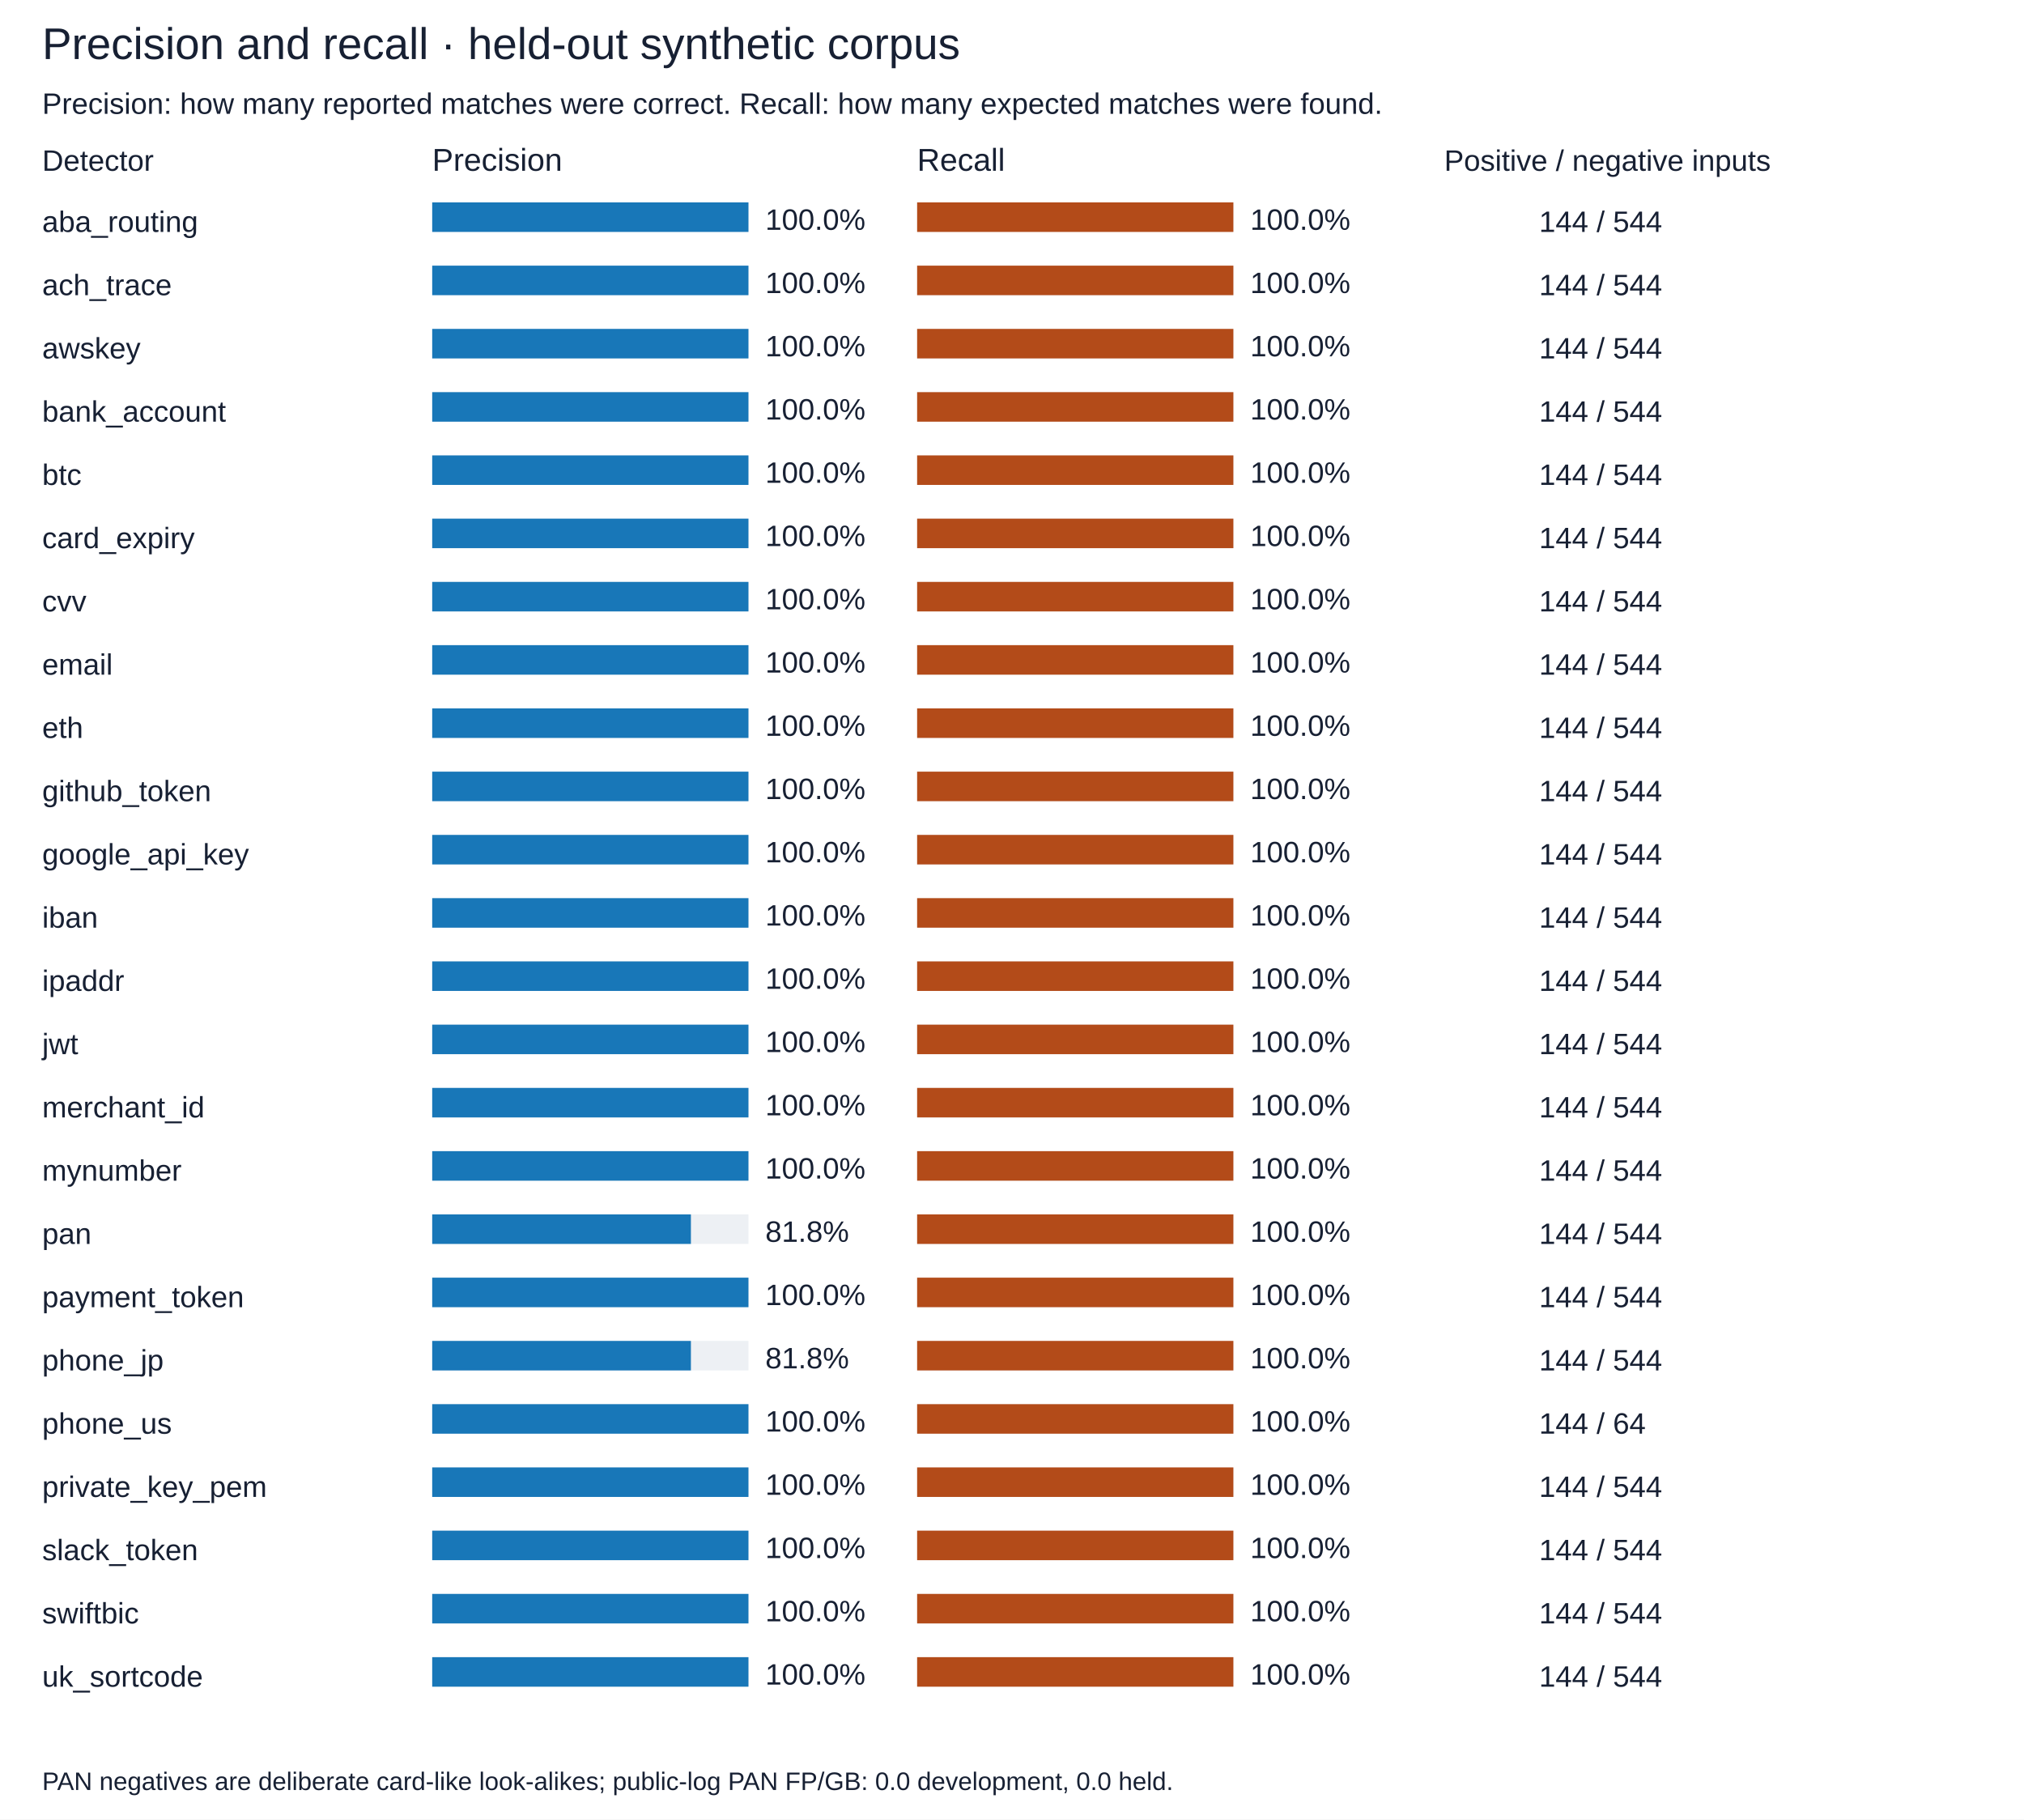
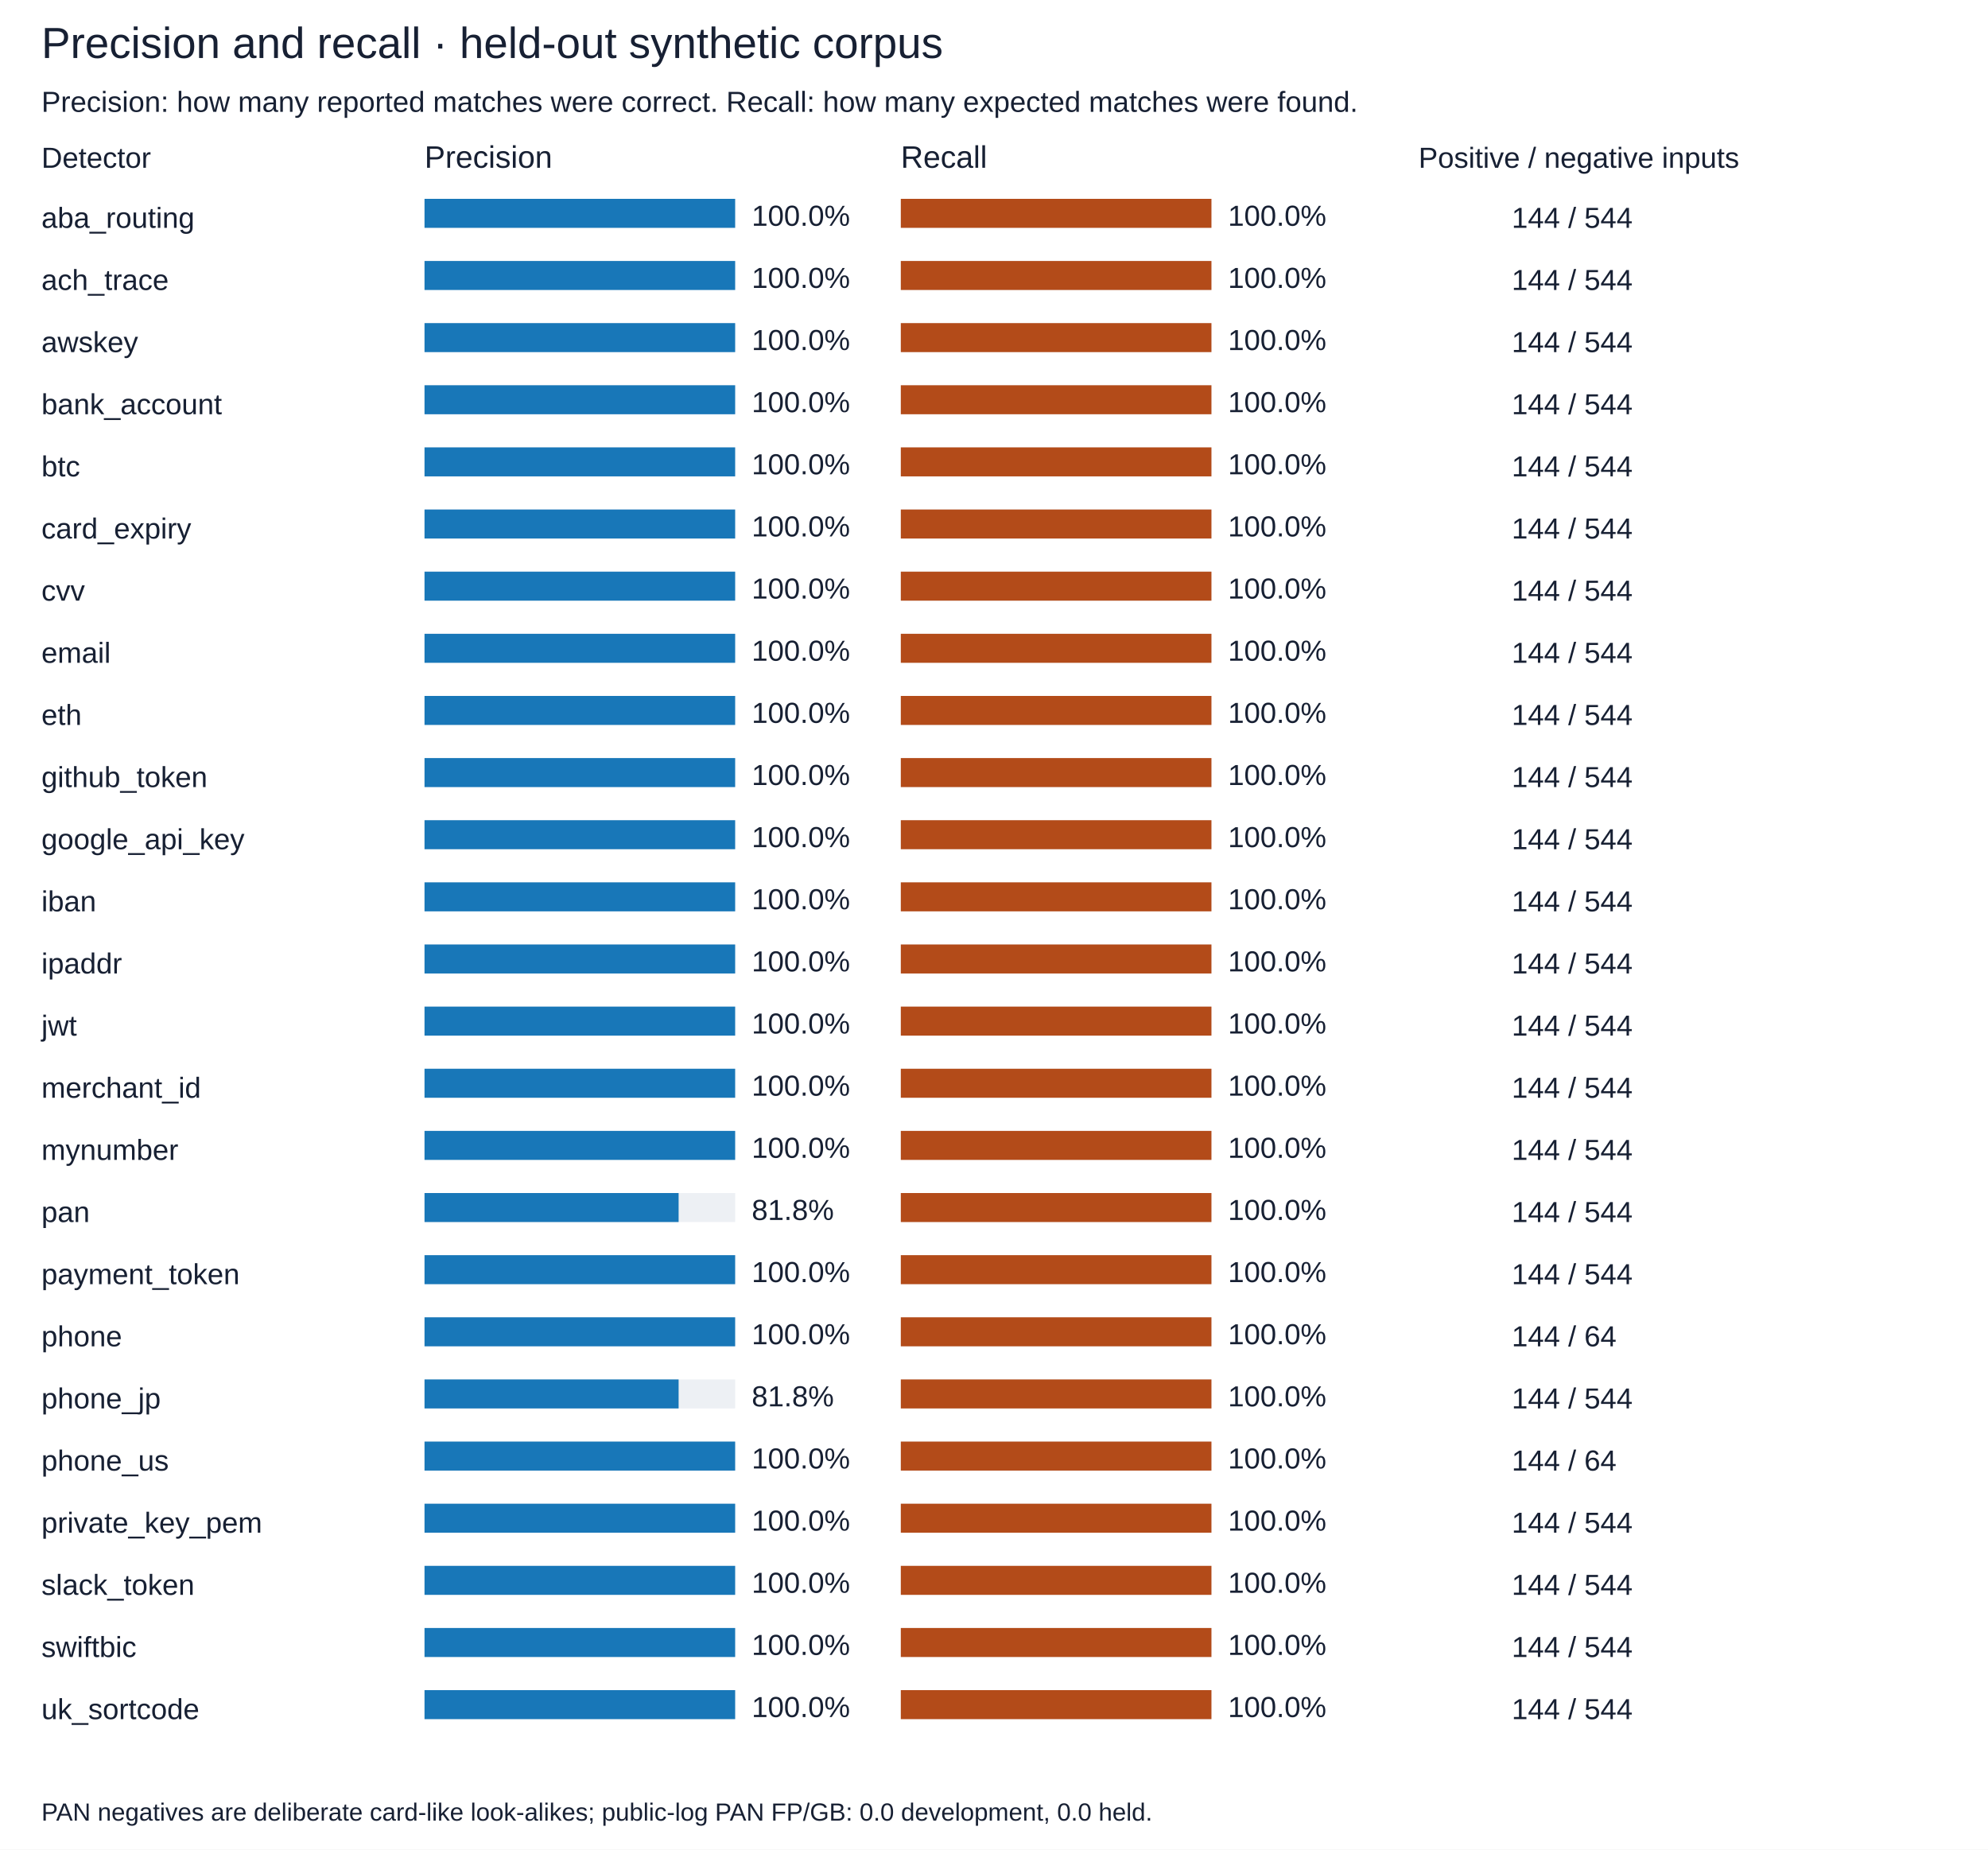
- <svg xmlns="http://www.w3.org/2000/svg" width="960" height="863" viewBox="0 0 960 863" role="img">
+ <svg xmlns="http://www.w3.org/2000/svg" width="960" height="893" viewBox="0 0 960 893" role="img">
  <rect width="100%" height="100%" fill="white" />
  <g font-family="Arial, sans-serif" font-size="14" fill="#172033">
    <text x="20" y="28" font-size="21">Precision and recall · held-out synthetic corpus</text>
    <text x="20" y="54" font-size="14">Precision: how many reported matches were correct. Recall: how many expected matches were found.</text>
    <text x="20" y="81" font-size="14">Detector</text>
    <text x="205" y="81" font-size="15">Precision</text>
    <text x="435" y="81" font-size="15">Recall</text>
    <text x="685" y="81" font-size="14">Positive / negative inputs</text>
    <text x="20" y="110" font-size="14">aba_routing</text>
    <rect x="205" y="96" width="150" height="14" fill="#edf0f4" />
    <rect x="205" y="96" width="150.00" height="14" fill="#1877b8" />
    <text x="363" y="109" font-size="14">100.0%</text>
    <rect x="435" y="96" width="150" height="14" fill="#edf0f4" />
    <rect x="435" y="96" width="150.00" height="14" fill="#b34b19" />
    <text x="593" y="109" font-size="14">100.0%</text>
    <text x="730" y="110" font-size="14">144 / 544</text>
    <text x="20" y="140" font-size="14">ach_trace</text>
    <rect x="205" y="126" width="150" height="14" fill="#edf0f4" />
    <rect x="205" y="126" width="150.00" height="14" fill="#1877b8" />
    <text x="363" y="139" font-size="14">100.0%</text>
    <rect x="435" y="126" width="150" height="14" fill="#edf0f4" />
    <rect x="435" y="126" width="150.00" height="14" fill="#b34b19" />
    <text x="593" y="139" font-size="14">100.0%</text>
    <text x="730" y="140" font-size="14">144 / 544</text>
    <text x="20" y="170" font-size="14">awskey</text>
    <rect x="205" y="156" width="150" height="14" fill="#edf0f4" />
    <rect x="205" y="156" width="150.00" height="14" fill="#1877b8" />
    <text x="363" y="169" font-size="14">100.0%</text>
    <rect x="435" y="156" width="150" height="14" fill="#edf0f4" />
    <rect x="435" y="156" width="150.00" height="14" fill="#b34b19" />
    <text x="593" y="169" font-size="14">100.0%</text>
    <text x="730" y="170" font-size="14">144 / 544</text>
    <text x="20" y="200" font-size="14">bank_account</text>
    <rect x="205" y="186" width="150" height="14" fill="#edf0f4" />
    <rect x="205" y="186" width="150.00" height="14" fill="#1877b8" />
    <text x="363" y="199" font-size="14">100.0%</text>
    <rect x="435" y="186" width="150" height="14" fill="#edf0f4" />
    <rect x="435" y="186" width="150.00" height="14" fill="#b34b19" />
    <text x="593" y="199" font-size="14">100.0%</text>
    <text x="730" y="200" font-size="14">144 / 544</text>
    <text x="20" y="230" font-size="14">btc</text>
    <rect x="205" y="216" width="150" height="14" fill="#edf0f4" />
    <rect x="205" y="216" width="150.00" height="14" fill="#1877b8" />
    <text x="363" y="229" font-size="14">100.0%</text>
    <rect x="435" y="216" width="150" height="14" fill="#edf0f4" />
    <rect x="435" y="216" width="150.00" height="14" fill="#b34b19" />
    <text x="593" y="229" font-size="14">100.0%</text>
    <text x="730" y="230" font-size="14">144 / 544</text>
    <text x="20" y="260" font-size="14">card_expiry</text>
    <rect x="205" y="246" width="150" height="14" fill="#edf0f4" />
    <rect x="205" y="246" width="150.00" height="14" fill="#1877b8" />
    <text x="363" y="259" font-size="14">100.0%</text>
    <rect x="435" y="246" width="150" height="14" fill="#edf0f4" />
    <rect x="435" y="246" width="150.00" height="14" fill="#b34b19" />
    <text x="593" y="259" font-size="14">100.0%</text>
    <text x="730" y="260" font-size="14">144 / 544</text>
    <text x="20" y="290" font-size="14">cvv</text>
    <rect x="205" y="276" width="150" height="14" fill="#edf0f4" />
    <rect x="205" y="276" width="150.00" height="14" fill="#1877b8" />
    <text x="363" y="289" font-size="14">100.0%</text>
    <rect x="435" y="276" width="150" height="14" fill="#edf0f4" />
    <rect x="435" y="276" width="150.00" height="14" fill="#b34b19" />
    <text x="593" y="289" font-size="14">100.0%</text>
    <text x="730" y="290" font-size="14">144 / 544</text>
    <text x="20" y="320" font-size="14">email</text>
    <rect x="205" y="306" width="150" height="14" fill="#edf0f4" />
    <rect x="205" y="306" width="150.00" height="14" fill="#1877b8" />
    <text x="363" y="319" font-size="14">100.0%</text>
    <rect x="435" y="306" width="150" height="14" fill="#edf0f4" />
    <rect x="435" y="306" width="150.00" height="14" fill="#b34b19" />
    <text x="593" y="319" font-size="14">100.0%</text>
    <text x="730" y="320" font-size="14">144 / 544</text>
    <text x="20" y="350" font-size="14">eth</text>
    <rect x="205" y="336" width="150" height="14" fill="#edf0f4" />
    <rect x="205" y="336" width="150.00" height="14" fill="#1877b8" />
    <text x="363" y="349" font-size="14">100.0%</text>
    <rect x="435" y="336" width="150" height="14" fill="#edf0f4" />
    <rect x="435" y="336" width="150.00" height="14" fill="#b34b19" />
    <text x="593" y="349" font-size="14">100.0%</text>
    <text x="730" y="350" font-size="14">144 / 544</text>
    <text x="20" y="380" font-size="14">github_token</text>
    <rect x="205" y="366" width="150" height="14" fill="#edf0f4" />
    <rect x="205" y="366" width="150.00" height="14" fill="#1877b8" />
    <text x="363" y="379" font-size="14">100.0%</text>
    <rect x="435" y="366" width="150" height="14" fill="#edf0f4" />
    <rect x="435" y="366" width="150.00" height="14" fill="#b34b19" />
    <text x="593" y="379" font-size="14">100.0%</text>
    <text x="730" y="380" font-size="14">144 / 544</text>
    <text x="20" y="410" font-size="14">google_api_key</text>
    <rect x="205" y="396" width="150" height="14" fill="#edf0f4" />
    <rect x="205" y="396" width="150.00" height="14" fill="#1877b8" />
    <text x="363" y="409" font-size="14">100.0%</text>
    <rect x="435" y="396" width="150" height="14" fill="#edf0f4" />
    <rect x="435" y="396" width="150.00" height="14" fill="#b34b19" />
    <text x="593" y="409" font-size="14">100.0%</text>
    <text x="730" y="410" font-size="14">144 / 544</text>
    <text x="20" y="440" font-size="14">iban</text>
    <rect x="205" y="426" width="150" height="14" fill="#edf0f4" />
    <rect x="205" y="426" width="150.00" height="14" fill="#1877b8" />
    <text x="363" y="439" font-size="14">100.0%</text>
    <rect x="435" y="426" width="150" height="14" fill="#edf0f4" />
    <rect x="435" y="426" width="150.00" height="14" fill="#b34b19" />
    <text x="593" y="439" font-size="14">100.0%</text>
    <text x="730" y="440" font-size="14">144 / 544</text>
    <text x="20" y="470" font-size="14">ipaddr</text>
    <rect x="205" y="456" width="150" height="14" fill="#edf0f4" />
    <rect x="205" y="456" width="150.00" height="14" fill="#1877b8" />
    <text x="363" y="469" font-size="14">100.0%</text>
    <rect x="435" y="456" width="150" height="14" fill="#edf0f4" />
    <rect x="435" y="456" width="150.00" height="14" fill="#b34b19" />
    <text x="593" y="469" font-size="14">100.0%</text>
    <text x="730" y="470" font-size="14">144 / 544</text>
    <text x="20" y="500" font-size="14">jwt</text>
    <rect x="205" y="486" width="150" height="14" fill="#edf0f4" />
    <rect x="205" y="486" width="150.00" height="14" fill="#1877b8" />
    <text x="363" y="499" font-size="14">100.0%</text>
    <rect x="435" y="486" width="150" height="14" fill="#edf0f4" />
    <rect x="435" y="486" width="150.00" height="14" fill="#b34b19" />
    <text x="593" y="499" font-size="14">100.0%</text>
    <text x="730" y="500" font-size="14">144 / 544</text>
    <text x="20" y="530" font-size="14">merchant_id</text>
    <rect x="205" y="516" width="150" height="14" fill="#edf0f4" />
    <rect x="205" y="516" width="150.00" height="14" fill="#1877b8" />
    <text x="363" y="529" font-size="14">100.0%</text>
    <rect x="435" y="516" width="150" height="14" fill="#edf0f4" />
    <rect x="435" y="516" width="150.00" height="14" fill="#b34b19" />
    <text x="593" y="529" font-size="14">100.0%</text>
    <text x="730" y="530" font-size="14">144 / 544</text>
    <text x="20" y="560" font-size="14">mynumber</text>
    <rect x="205" y="546" width="150" height="14" fill="#edf0f4" />
    <rect x="205" y="546" width="150.00" height="14" fill="#1877b8" />
    <text x="363" y="559" font-size="14">100.0%</text>
    <rect x="435" y="546" width="150" height="14" fill="#edf0f4" />
    <rect x="435" y="546" width="150.00" height="14" fill="#b34b19" />
    <text x="593" y="559" font-size="14">100.0%</text>
    <text x="730" y="560" font-size="14">144 / 544</text>
    <text x="20" y="590" font-size="14">pan</text>
    <rect x="205" y="576" width="150" height="14" fill="#edf0f4" />
    <rect x="205" y="576" width="122.70" height="14" fill="#1877b8" />
    <text x="363" y="589" font-size="14">81.8%</text>
    <rect x="435" y="576" width="150" height="14" fill="#edf0f4" />
    <rect x="435" y="576" width="150.00" height="14" fill="#b34b19" />
    <text x="593" y="589" font-size="14">100.0%</text>
    <text x="730" y="590" font-size="14">144 / 544</text>
    <text x="20" y="620" font-size="14">payment_token</text>
    <rect x="205" y="606" width="150" height="14" fill="#edf0f4" />
    <rect x="205" y="606" width="150.00" height="14" fill="#1877b8" />
    <text x="363" y="619" font-size="14">100.0%</text>
    <rect x="435" y="606" width="150" height="14" fill="#edf0f4" />
    <rect x="435" y="606" width="150.00" height="14" fill="#b34b19" />
    <text x="593" y="619" font-size="14">100.0%</text>
    <text x="730" y="620" font-size="14">144 / 544</text>
-     <text x="20" y="650" font-size="14">phone_jp</text>
+     <text x="20" y="650" font-size="14">phone</text>
    <rect x="205" y="636" width="150" height="14" fill="#edf0f4" />
-     <rect x="205" y="636" width="122.70" height="14" fill="#1877b8" />
-     <text x="363" y="649" font-size="14">81.8%</text>
+     <rect x="205" y="636" width="150.00" height="14" fill="#1877b8" />
+     <text x="363" y="649" font-size="14">100.0%</text>
    <rect x="435" y="636" width="150" height="14" fill="#edf0f4" />
    <rect x="435" y="636" width="150.00" height="14" fill="#b34b19" />
    <text x="593" y="649" font-size="14">100.0%</text>
-     <text x="730" y="650" font-size="14">144 / 544</text>
-     <text x="20" y="680" font-size="14">phone_us</text>
+     <text x="730" y="650" font-size="14">144 / 64</text>
+     <text x="20" y="680" font-size="14">phone_jp</text>
    <rect x="205" y="666" width="150" height="14" fill="#edf0f4" />
-     <rect x="205" y="666" width="150.00" height="14" fill="#1877b8" />
-     <text x="363" y="679" font-size="14">100.0%</text>
+     <rect x="205" y="666" width="122.70" height="14" fill="#1877b8" />
+     <text x="363" y="679" font-size="14">81.8%</text>
    <rect x="435" y="666" width="150" height="14" fill="#edf0f4" />
    <rect x="435" y="666" width="150.00" height="14" fill="#b34b19" />
    <text x="593" y="679" font-size="14">100.0%</text>
-     <text x="730" y="680" font-size="14">144 / 64</text>
-     <text x="20" y="710" font-size="14">private_key_pem</text>
+     <text x="730" y="680" font-size="14">144 / 544</text>
+     <text x="20" y="710" font-size="14">phone_us</text>
    <rect x="205" y="696" width="150" height="14" fill="#edf0f4" />
    <rect x="205" y="696" width="150.00" height="14" fill="#1877b8" />
    <text x="363" y="709" font-size="14">100.0%</text>
    <rect x="435" y="696" width="150" height="14" fill="#edf0f4" />
    <rect x="435" y="696" width="150.00" height="14" fill="#b34b19" />
    <text x="593" y="709" font-size="14">100.0%</text>
-     <text x="730" y="710" font-size="14">144 / 544</text>
-     <text x="20" y="740" font-size="14">slack_token</text>
+     <text x="730" y="710" font-size="14">144 / 64</text>
+     <text x="20" y="740" font-size="14">private_key_pem</text>
    <rect x="205" y="726" width="150" height="14" fill="#edf0f4" />
    <rect x="205" y="726" width="150.00" height="14" fill="#1877b8" />
    <text x="363" y="739" font-size="14">100.0%</text>
    <rect x="435" y="726" width="150" height="14" fill="#edf0f4" />
    <rect x="435" y="726" width="150.00" height="14" fill="#b34b19" />
    <text x="593" y="739" font-size="14">100.0%</text>
    <text x="730" y="740" font-size="14">144 / 544</text>
-     <text x="20" y="770" font-size="14">swiftbic</text>
+     <text x="20" y="770" font-size="14">slack_token</text>
    <rect x="205" y="756" width="150" height="14" fill="#edf0f4" />
    <rect x="205" y="756" width="150.00" height="14" fill="#1877b8" />
    <text x="363" y="769" font-size="14">100.0%</text>
    <rect x="435" y="756" width="150" height="14" fill="#edf0f4" />
    <rect x="435" y="756" width="150.00" height="14" fill="#b34b19" />
    <text x="593" y="769" font-size="14">100.0%</text>
    <text x="730" y="770" font-size="14">144 / 544</text>
-     <text x="20" y="800" font-size="14">uk_sortcode</text>
+     <text x="20" y="800" font-size="14">swiftbic</text>
    <rect x="205" y="786" width="150" height="14" fill="#edf0f4" />
    <rect x="205" y="786" width="150.00" height="14" fill="#1877b8" />
    <text x="363" y="799" font-size="14">100.0%</text>
    <rect x="435" y="786" width="150" height="14" fill="#edf0f4" />
    <rect x="435" y="786" width="150.00" height="14" fill="#b34b19" />
    <text x="593" y="799" font-size="14">100.0%</text>
    <text x="730" y="800" font-size="14">144 / 544</text>
-     <text x="20" y="849" font-size="12">PAN negatives are deliberate card-like look-alikes; public-log PAN FP/GB: 0.0 development, 0.0 held.</text>
+     <text x="20" y="830" font-size="14">uk_sortcode</text>
+     <rect x="205" y="816" width="150" height="14" fill="#edf0f4" />
+     <rect x="205" y="816" width="150.00" height="14" fill="#1877b8" />
+     <text x="363" y="829" font-size="14">100.0%</text>
+     <rect x="435" y="816" width="150" height="14" fill="#edf0f4" />
+     <rect x="435" y="816" width="150.00" height="14" fill="#b34b19" />
+     <text x="593" y="829" font-size="14">100.0%</text>
+     <text x="730" y="830" font-size="14">144 / 544</text>
+     <text x="20" y="879" font-size="12">PAN negatives are deliberate card-like look-alikes; public-log PAN FP/GB: 0.0 development, 0.0 held.</text>
  </g>
</svg>
